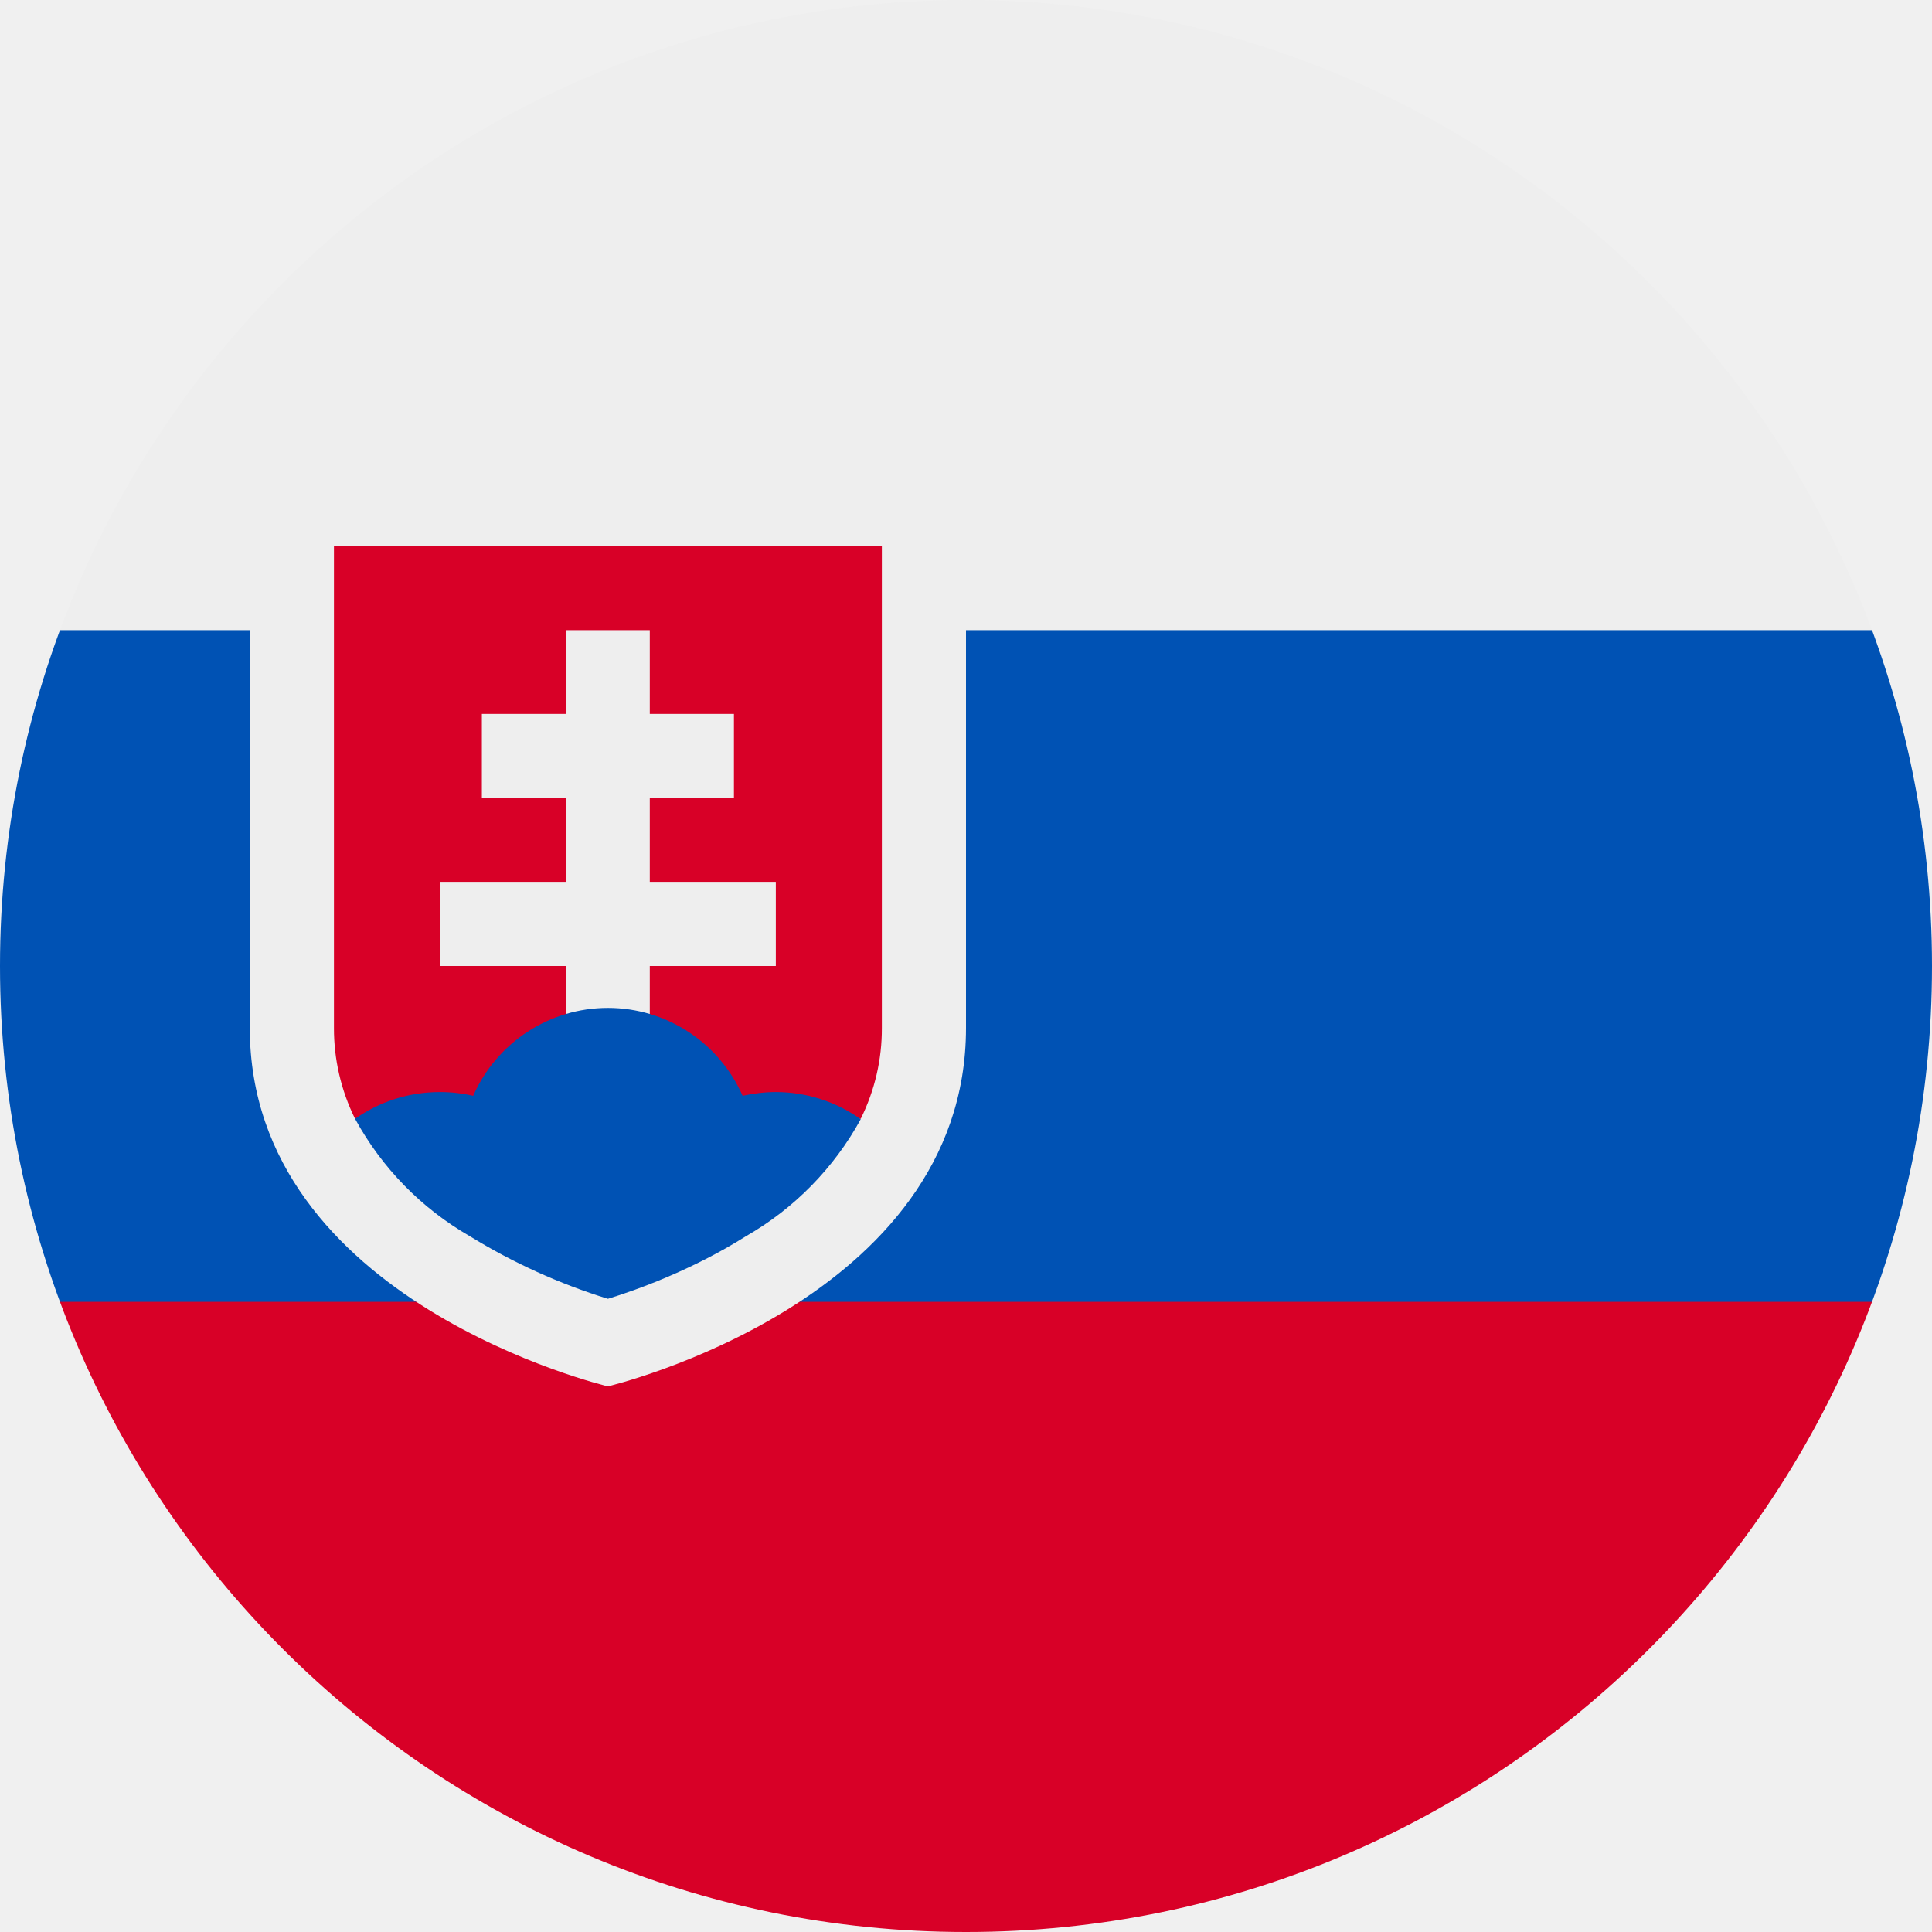
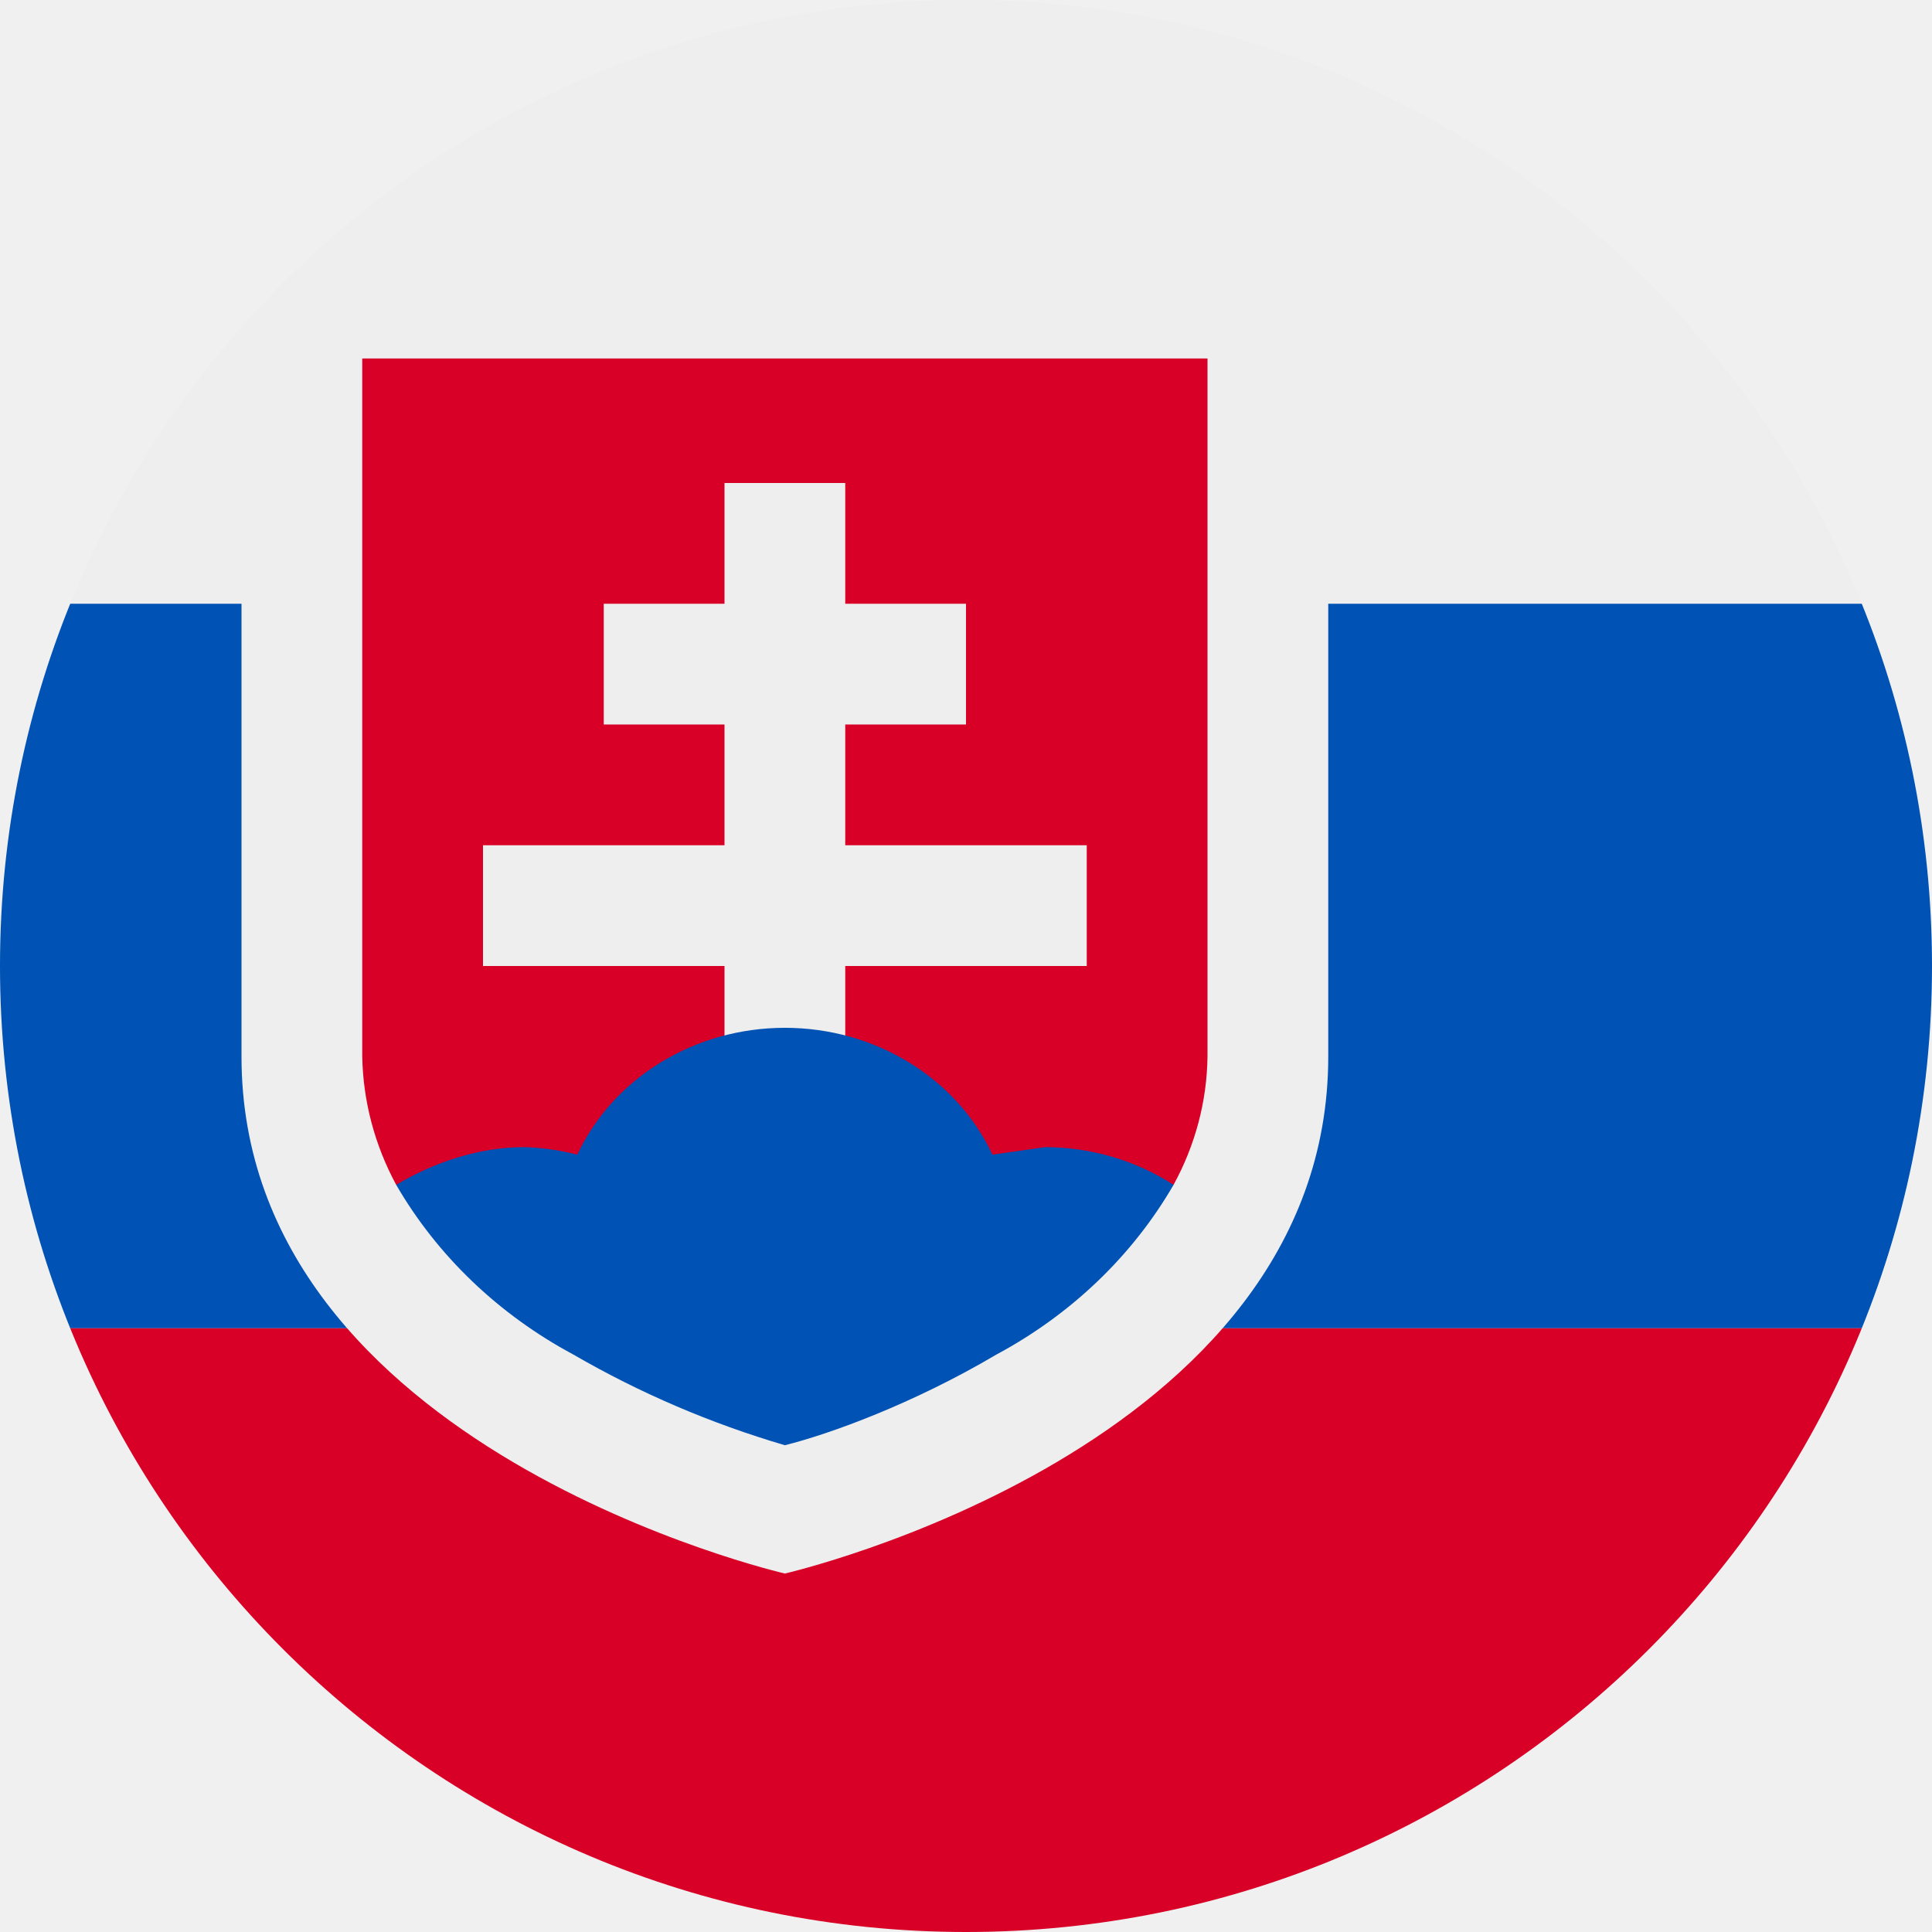
<svg xmlns="http://www.w3.org/2000/svg" viewBox="0 0 512 512">
  <mask id="a">
    <circle cx="256" cy="256" r="256" fill="#fff" />
  </mask>
  <g mask="url(#a)">
-     <path fill="#0052b4" d="M0 167l253.8-19.3L512 167v178l-254.9 32.3L0 345z" />
-     <path fill="#eee" d="M0 0h512v167H0z" />
-     <path fill="#d80027" d="M0 345h512v167H0z" />
-     <path fill="#eee" d="M66.2 144.7v127.7c0 72.6 94.9 95 94.9 95s94.9-22.4 94.9-95V144.7z" />
-     <path fill="#d80027" d="M88.5 144.7v127.7a54 54 0 0 0 5.6 24.1h134a53.6 53.6 0 0 0 5.6-24.1V144.7z" />
-     <path fill="#eee" d="M205.6 233.7h-33.4v-22.2h22.3v-22.3h-22.3V167H150v22.2h-22.3v22.3H150v22.2h-33.4V256H150v22.3h22.2V256h33.4z" />
-     <path fill="#0052b4" d="M124.5 327.6a160 160 0 0 0 36.6 16.6c7.5-2.3 22.3-7.6 36.6-16.6a80 80 0 0 0 30.4-31 38.8 38.8 0 0 0-22.5-7.2c-3 0-6 .4-8.8 1a39 39 0 0 0-71.4 0 39 39 0 0 0-8.8-1c-8.4 0-16.1 2.6-22.5 7.1a80 80 0 0 0 30.4 31.1z" />
+     <path fill="#eee" d="M0 0h512v160H0z" />
+     <path fill="#0052b4" d="M0 160h512v192H0z" />
+     <path fill="#d80027" d="M0 352h512v160H0z" />
+     <path fill="#eee" d="M64 95v185c0 104 144 137 144 137s144-33 144-137V95z" />
+     <path fill="#d80027" d="M96 95v185a83 78 0 009 34h206a83 77 0 009-34V95z" />
+     <path fill="#eee" d="M288 224h-64v-32h32v-32h-32v-32h-32v32h-32v32h32v32h-64v32h64v32h32v-32h64z" />
+     <path fill="#0052b4" d="M152 359a247 231 0 0056 24c12-3 34-11 56-24a123 115 0 0047-45 60 56 0 00-34-10l-14 2a60 56 0 00-110 0 60 56 0 00-14-2c-12 0-24 4-34 10a123 115 0 0047 45z" />
  </g>
</svg>
